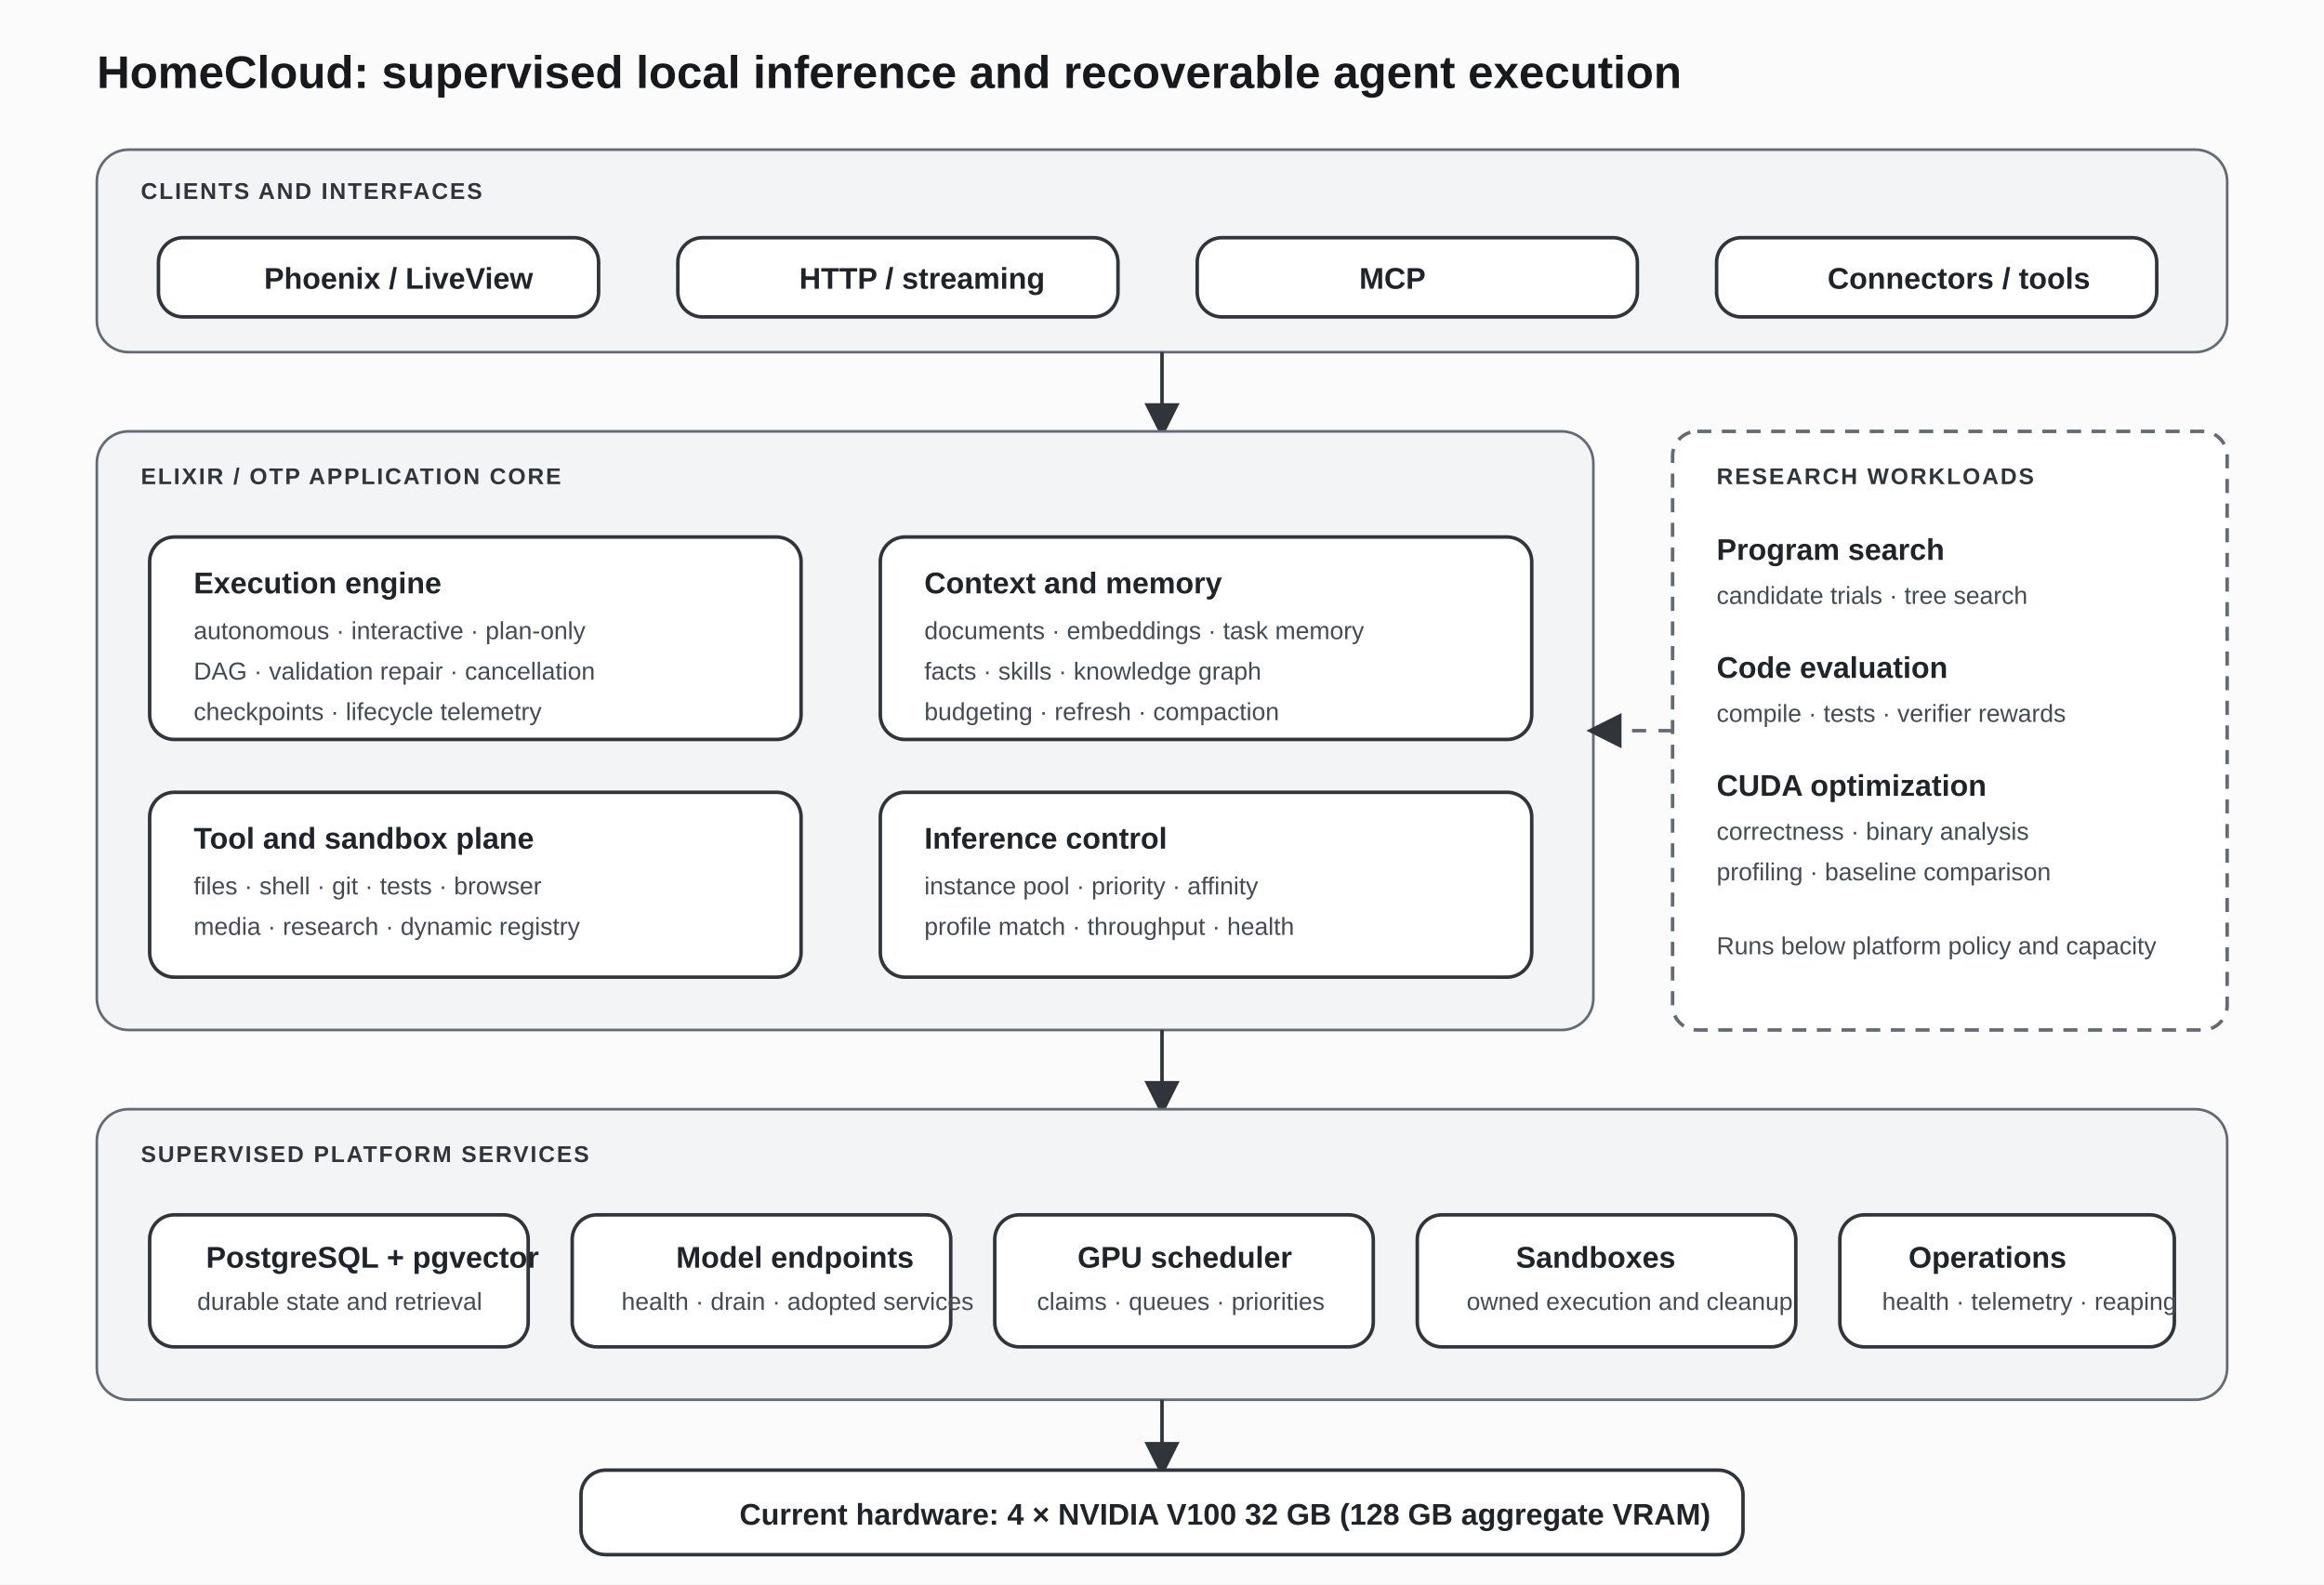
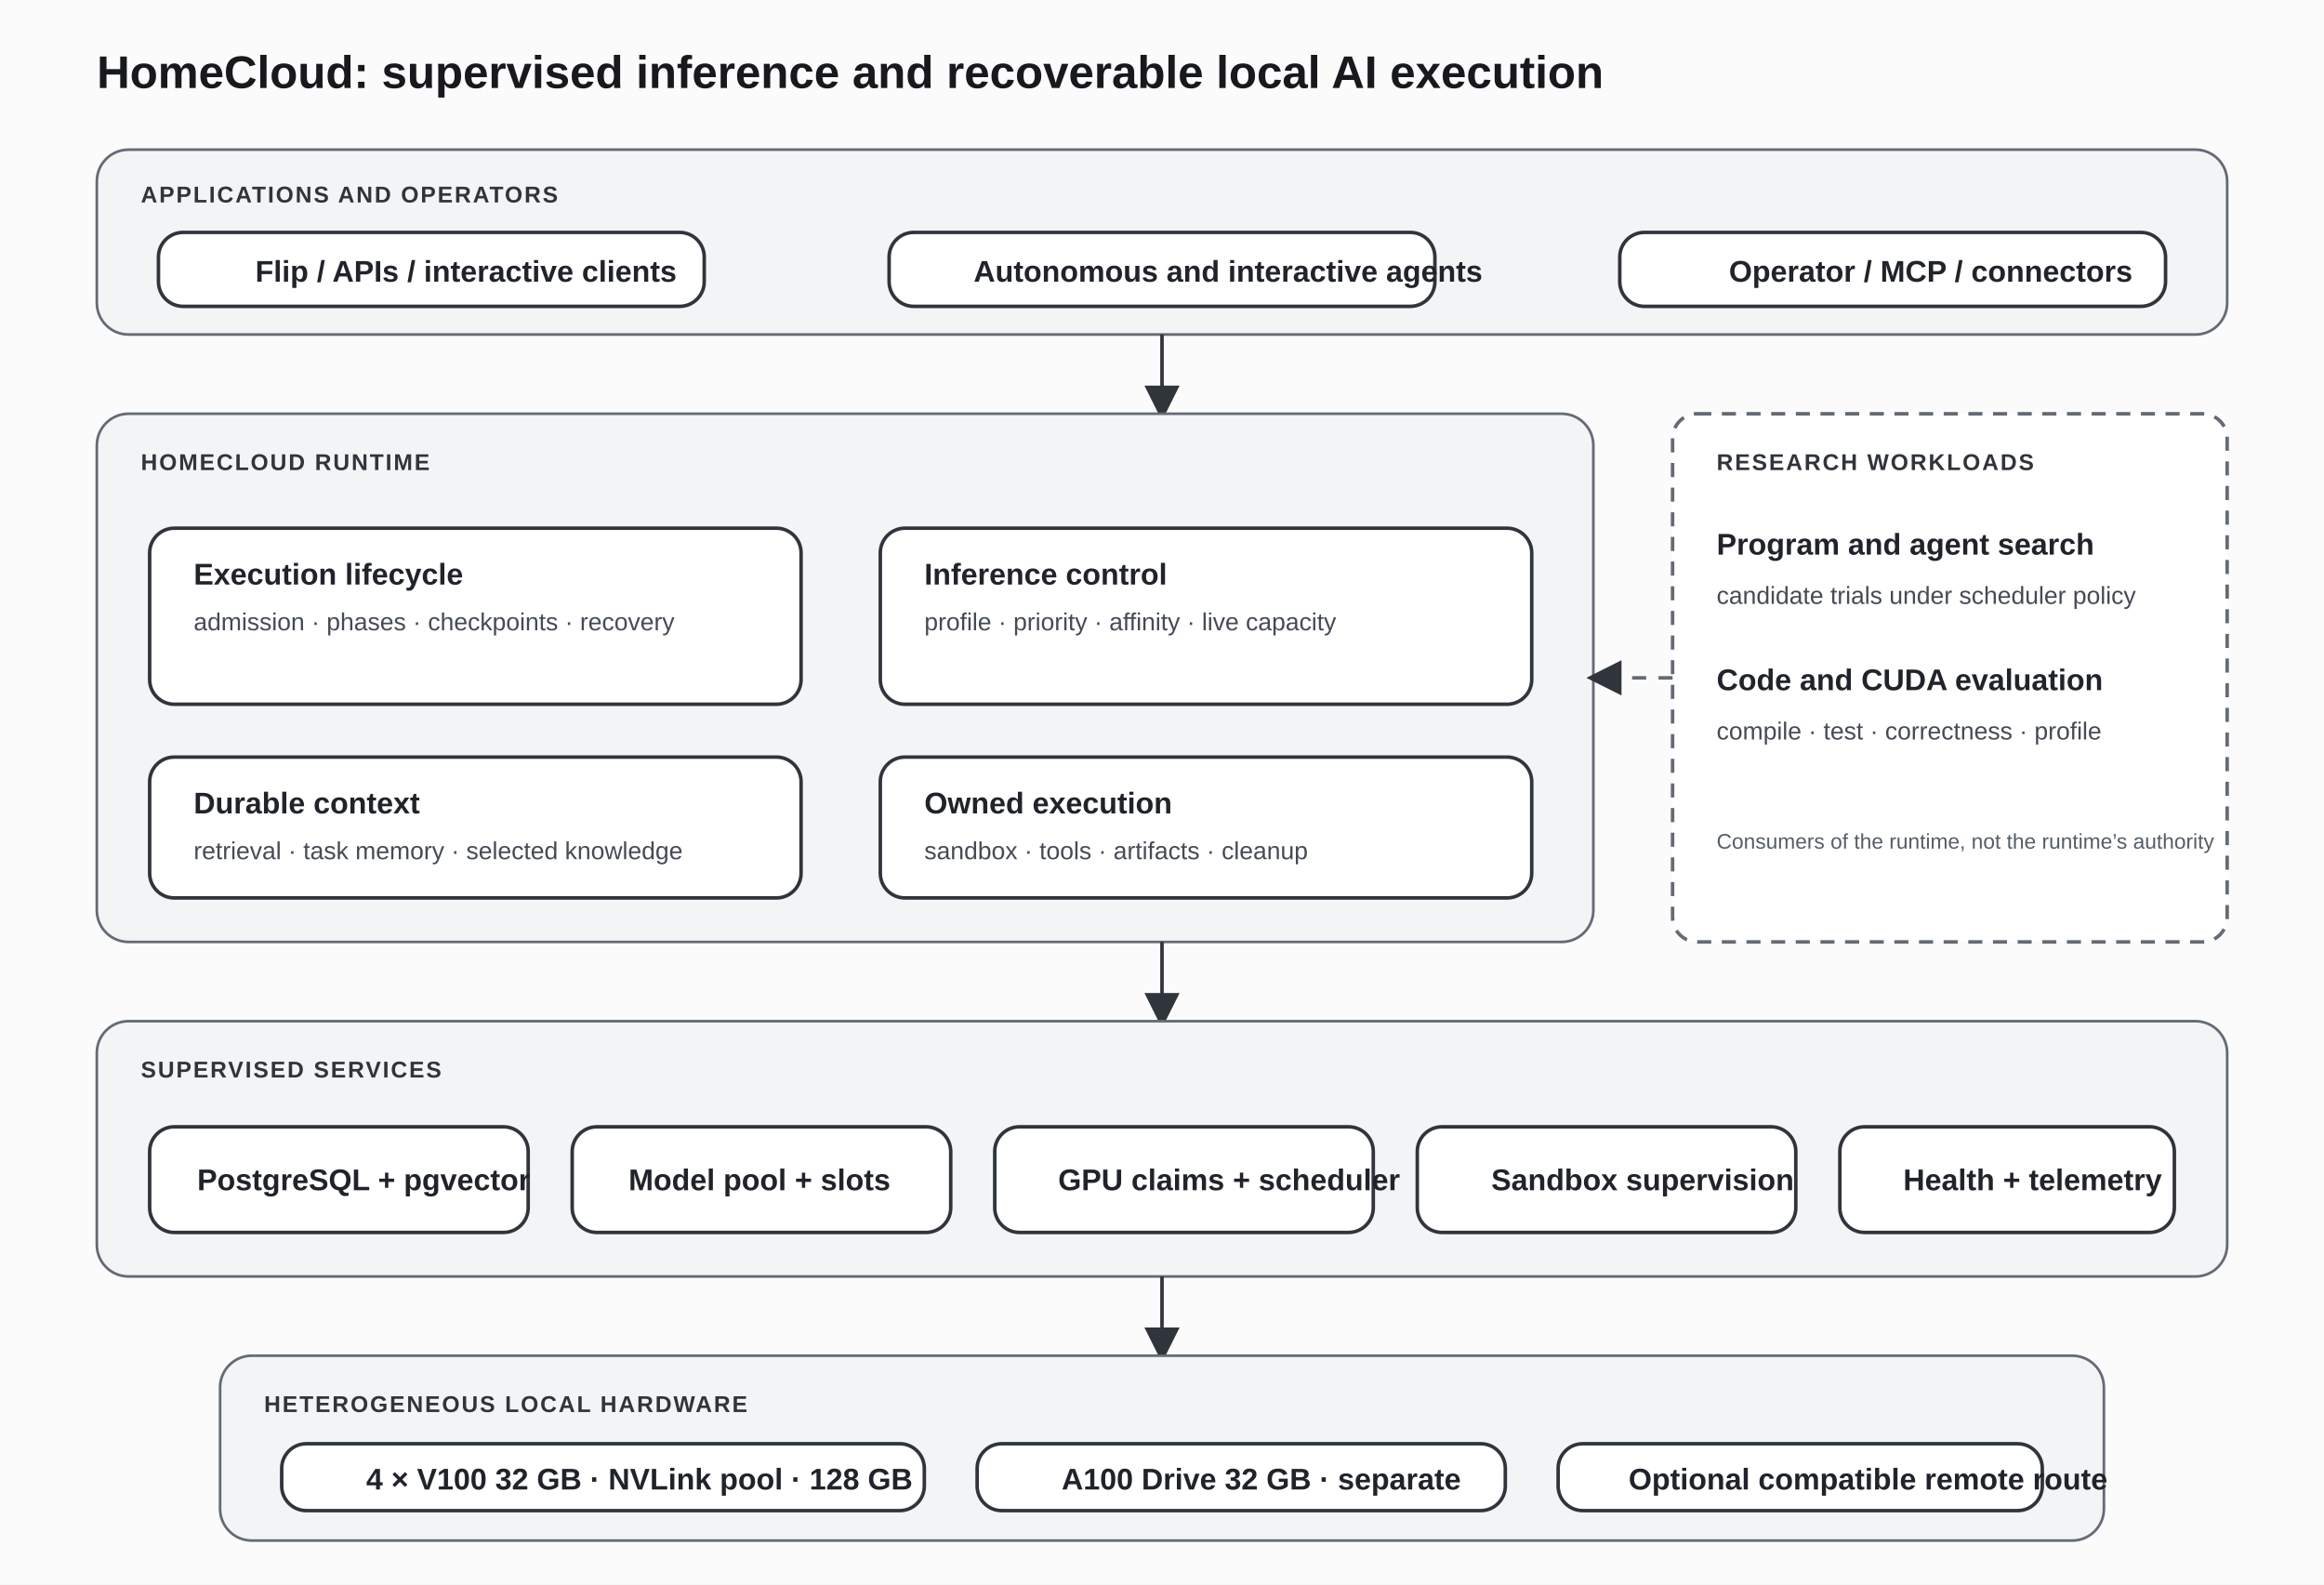
<svg xmlns="http://www.w3.org/2000/svg" width="1320" height="900" viewBox="0 0 1320 900" role="img" aria-labelledby="title desc">
  <defs>
    <marker id="arrow" markerWidth="10" markerHeight="10" refX="8" refY="5" orient="auto">
      <path d="M0,0 L10,5 L0,10 Z" fill="#30343b" />
    </marker>
    <style>
-       .bg{fill:#fbfbfc}.box{fill:#fff;stroke:#30343b;stroke-width:2;rx:14}
-       .group{fill:#f3f4f6;stroke:#646b75;stroke-width:1.5;rx:18}
-       .research{fill:#fff;stroke:#646b75;stroke-width:2;stroke-dasharray:8 6;rx:14}
-       .t{font:700 26px Arial,sans-serif;fill:#17191d}.h{font:700 17px Arial,sans-serif;fill:#20242a}
-       .b{font:14px Arial,sans-serif;fill:#454b55}.l{font:700 13px Arial,sans-serif;fill:#30343b;letter-spacing:1px}
-       .a{stroke:#30343b;stroke-width:2;fill:none;marker-end:url(#arrow)}
-       .d{stroke:#646b75;stroke-width:2;stroke-dasharray:8 7;fill:none;marker-end:url(#arrow)}
+       .bg{fill:#fbfbfc}.box{fill:#fff;stroke:#30343b;stroke-width:2;rx:14}.group{fill:#f3f4f6;stroke:#646b75;stroke-width:1.5;rx:18}.research{fill:#fff;stroke:#646b75;stroke-width:2;stroke-dasharray:8 6;rx:14}
+       .title{font:700 26px Arial,sans-serif;fill:#17191d}.head{font:700 17px Arial,sans-serif;fill:#20242a}.body{font:14px Arial,sans-serif;fill:#454b55}.label{font:700 13px Arial,sans-serif;fill:#30343b;letter-spacing:1px}.small{font:12px Arial,sans-serif;fill:#555d68}.arrow{stroke:#30343b;stroke-width:2;fill:none;marker-end:url(#arrow)}.dash{stroke:#646b75;stroke-width:2;stroke-dasharray:8 7;fill:none;marker-end:url(#arrow)}
    </style>
  </defs>
  <rect class="bg" width="1320" height="900" />
-   <text x="55" y="50" class="t">HomeCloud: supervised local inference and recoverable agent execution</text>
-   <rect class="group" x="55" y="85" width="1210" height="115" />
-   <text x="80" y="113" class="l">CLIENTS AND INTERFACES</text>
-   <rect class="box" x="90" y="135" width="250" height="45" />
-   <text x="150" y="164" class="h">Phoenix / LiveView</text>
-   <rect class="box" x="385" y="135" width="250" height="45" />
-   <text x="454" y="164" class="h">HTTP / streaming</text>
-   <rect class="box" x="680" y="135" width="250" height="45" />
-   <text x="772" y="164" class="h">MCP</text>
-   <rect class="box" x="975" y="135" width="250" height="45" />
-   <text x="1038" y="164" class="h">Connectors / tools</text>
-   <path class="a" d="M660 200 L660 245" />
-   <rect class="group" x="55" y="245" width="850" height="340" />
-   <text x="80" y="275" class="l">ELIXIR / OTP APPLICATION CORE</text>
-   <rect class="box" x="85" y="305" width="370" height="115" />
-   <text x="110" y="337" class="h">Execution engine</text>
-   <text x="110" y="363" class="b">autonomous · interactive · plan-only</text>
-   <text x="110" y="386" class="b">DAG · validation repair · cancellation</text>
-   <text x="110" y="409" class="b">checkpoints · lifecycle telemetry</text>
-   <rect class="box" x="500" y="305" width="370" height="115" />
-   <text x="525" y="337" class="h">Context and memory</text>
-   <text x="525" y="363" class="b">documents · embeddings · task memory</text>
-   <text x="525" y="386" class="b">facts · skills · knowledge graph</text>
-   <text x="525" y="409" class="b">budgeting · refresh · compaction</text>
-   <rect class="box" x="85" y="450" width="370" height="105" />
-   <text x="110" y="482" class="h">Tool and sandbox plane</text>
-   <text x="110" y="508" class="b">files · shell · git · tests · browser</text>
-   <text x="110" y="531" class="b">media · research · dynamic registry</text>
-   <rect class="box" x="500" y="450" width="370" height="105" />
-   <text x="525" y="482" class="h">Inference control</text>
-   <text x="525" y="508" class="b">instance pool · priority · affinity</text>
-   <text x="525" y="531" class="b">profile match · throughput · health</text>
-   <rect class="research" x="950" y="245" width="315" height="340" />
-   <text x="975" y="275" class="l">RESEARCH WORKLOADS</text>
-   <text x="975" y="318" class="h">Program search</text>
-   <text x="975" y="343" class="b">candidate trials · tree search</text>
-   <text x="975" y="385" class="h">Code evaluation</text>
-   <text x="975" y="410" class="b">compile · tests · verifier rewards</text>
-   <text x="975" y="452" class="h">CUDA optimization</text>
-   <text x="975" y="477" class="b">correctness · binary analysis</text>
-   <text x="975" y="500" class="b">profiling · baseline comparison</text>
-   <text x="975" y="542" class="b">Runs below platform policy and capacity</text>
-   <path class="d" d="M950 415 L905 415" />
-   <path class="a" d="M660 585 L660 630" />
-   <rect class="group" x="55" y="630" width="1210" height="165" />
-   <text x="80" y="660" class="l">SUPERVISED PLATFORM SERVICES</text>
-   <rect class="box" x="85" y="690" width="215" height="75" />
-   <text x="117" y="720" class="h">PostgreSQL + pgvector</text>
-   <text x="112" y="744" class="b">durable state and retrieval</text>
-   <rect class="box" x="325" y="690" width="215" height="75" />
-   <text x="384" y="720" class="h">Model endpoints</text>
-   <text x="353" y="744" class="b">health · drain · adopted services</text>
-   <rect class="box" x="565" y="690" width="215" height="75" />
-   <text x="612" y="720" class="h">GPU scheduler</text>
-   <text x="589" y="744" class="b">claims · queues · priorities</text>
-   <rect class="box" x="805" y="690" width="215" height="75" />
-   <text x="861" y="720" class="h">Sandboxes</text>
-   <text x="833" y="744" class="b">owned execution and cleanup</text>
-   <rect class="box" x="1045" y="690" width="190" height="75" />
-   <text x="1084" y="720" class="h">Operations</text>
-   <text x="1069" y="744" class="b">health · telemetry · reaping</text>
-   <path class="a" d="M660 795 L660 835" />
-   <rect class="box" x="330" y="835" width="660" height="48" />
-   <text x="420" y="866" class="h">Current hardware: 4 × NVIDIA V100 32 GB (128 GB aggregate VRAM)</text>
+   <text x="55" y="50" class="title">HomeCloud: supervised inference and recoverable local AI execution</text>
+   <rect class="group" x="55" y="85" width="1210" height="105" />
+   <text x="80" y="115" class="label">APPLICATIONS AND OPERATORS</text>
+   <rect class="box" x="90" y="132" width="310" height="42" />
+   <text x="145" y="160" class="head">Flip / APIs / interactive clients</text>
+   <rect class="box" x="505" y="132" width="310" height="42" />
+   <text x="553" y="160" class="head">Autonomous and interactive agents</text>
+   <rect class="box" x="920" y="132" width="310" height="42" />
+   <text x="982" y="160" class="head">Operator / MCP / connectors</text>
+   <path class="arrow" d="M660 190 L660 235" />
+   <rect class="group" x="55" y="235" width="850" height="300" />
+   <text x="80" y="267" class="label">HOMECLOUD RUNTIME</text>
+   <rect class="box" x="85" y="300" width="370" height="100" />
+   <text x="110" y="332" class="head">Execution lifecycle</text>
+   <text x="110" y="358" class="body">admission · phases · checkpoints · recovery</text>
+   <rect class="box" x="500" y="300" width="370" height="100" />
+   <text x="525" y="332" class="head">Inference control</text>
+   <text x="525" y="358" class="body">profile · priority · affinity · live capacity</text>
+   <rect class="box" x="85" y="430" width="370" height="80" />
+   <text x="110" y="462" class="head">Durable context</text>
+   <text x="110" y="488" class="body">retrieval · task memory · selected knowledge</text>
+   <rect class="box" x="500" y="430" width="370" height="80" />
+   <text x="525" y="462" class="head">Owned execution</text>
+   <text x="525" y="488" class="body">sandbox · tools · artifacts · cleanup</text>
+   <rect class="research" x="950" y="235" width="315" height="300" />
+   <text x="975" y="267" class="label">RESEARCH WORKLOADS</text>
+   <text x="975" y="315" class="head">Program and agent search</text>
+   <text x="975" y="343" class="body">candidate trials under scheduler policy</text>
+   <text x="975" y="392" class="head">Code and CUDA evaluation</text>
+   <text x="975" y="420" class="body">compile · test · correctness · profile</text>
+   <text x="975" y="482" class="small">Consumers of the runtime, not the runtime’s authority</text>
+   <path class="dash" d="M950 385 L905 385" />
+   <path class="arrow" d="M660 535 L660 580" />
+   <rect class="group" x="55" y="580" width="1210" height="145" />
+   <text x="80" y="612" class="label">SUPERVISED SERVICES</text>
+   <rect class="box" x="85" y="640" width="215" height="60" />
+   <text x="112" y="676" class="head">PostgreSQL + pgvector</text>
+   <rect class="box" x="325" y="640" width="215" height="60" />
+   <text x="357" y="676" class="head">Model pool + slots</text>
+   <rect class="box" x="565" y="640" width="215" height="60" />
+   <text x="601" y="676" class="head">GPU claims + scheduler</text>
+   <rect class="box" x="805" y="640" width="215" height="60" />
+   <text x="847" y="676" class="head">Sandbox supervision</text>
+   <rect class="box" x="1045" y="640" width="190" height="60" />
+   <text x="1081" y="676" class="head">Health + telemetry</text>
+   <path class="arrow" d="M660 725 L660 770" />
+   <rect class="group" x="125" y="770" width="1070" height="105" />
+   <text x="150" y="802" class="label">HETEROGENEOUS LOCAL HARDWARE</text>
+   <rect class="box" x="160" y="820" width="365" height="38" />
+   <text x="208" y="846" class="head">4 × V100 32 GB · NVLink pool · 128 GB</text>
+   <rect class="box" x="555" y="820" width="300" height="38" />
+   <text x="603" y="846" class="head">A100 Drive 32 GB · separate</text>
+   <rect class="box" x="885" y="820" width="275" height="38" />
+   <text x="925" y="846" class="head">Optional compatible remote route</text>
</svg>
